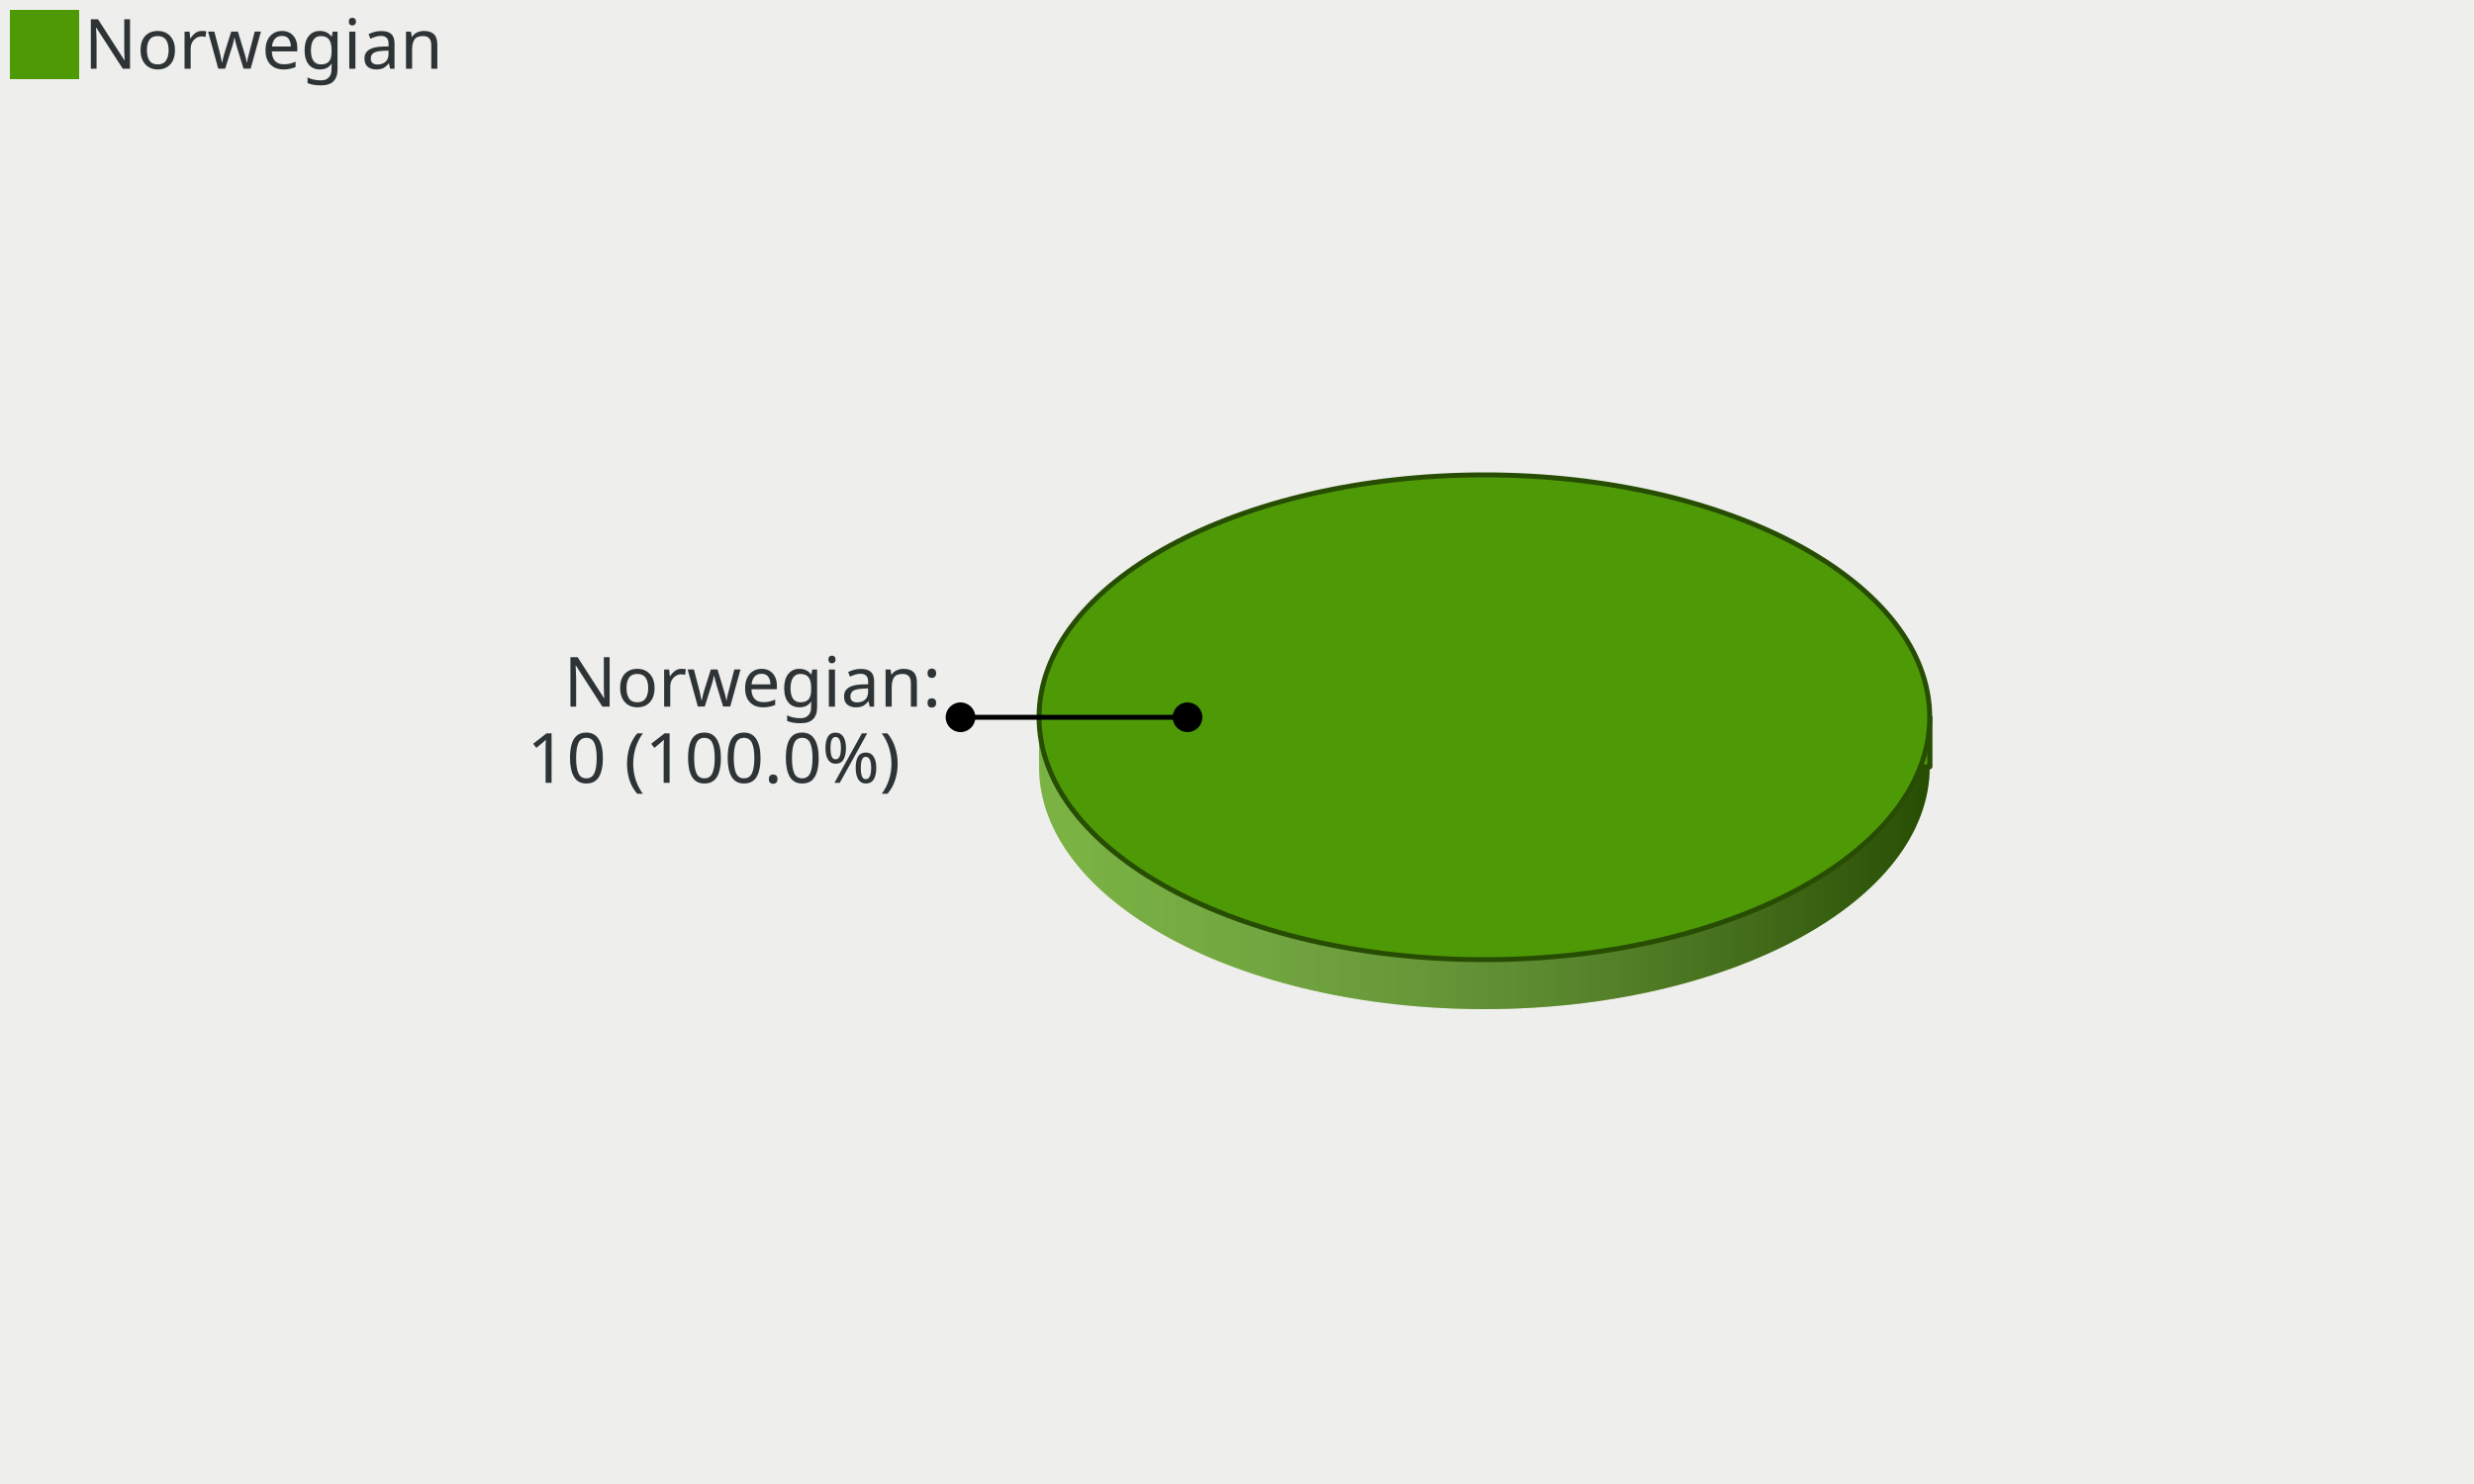
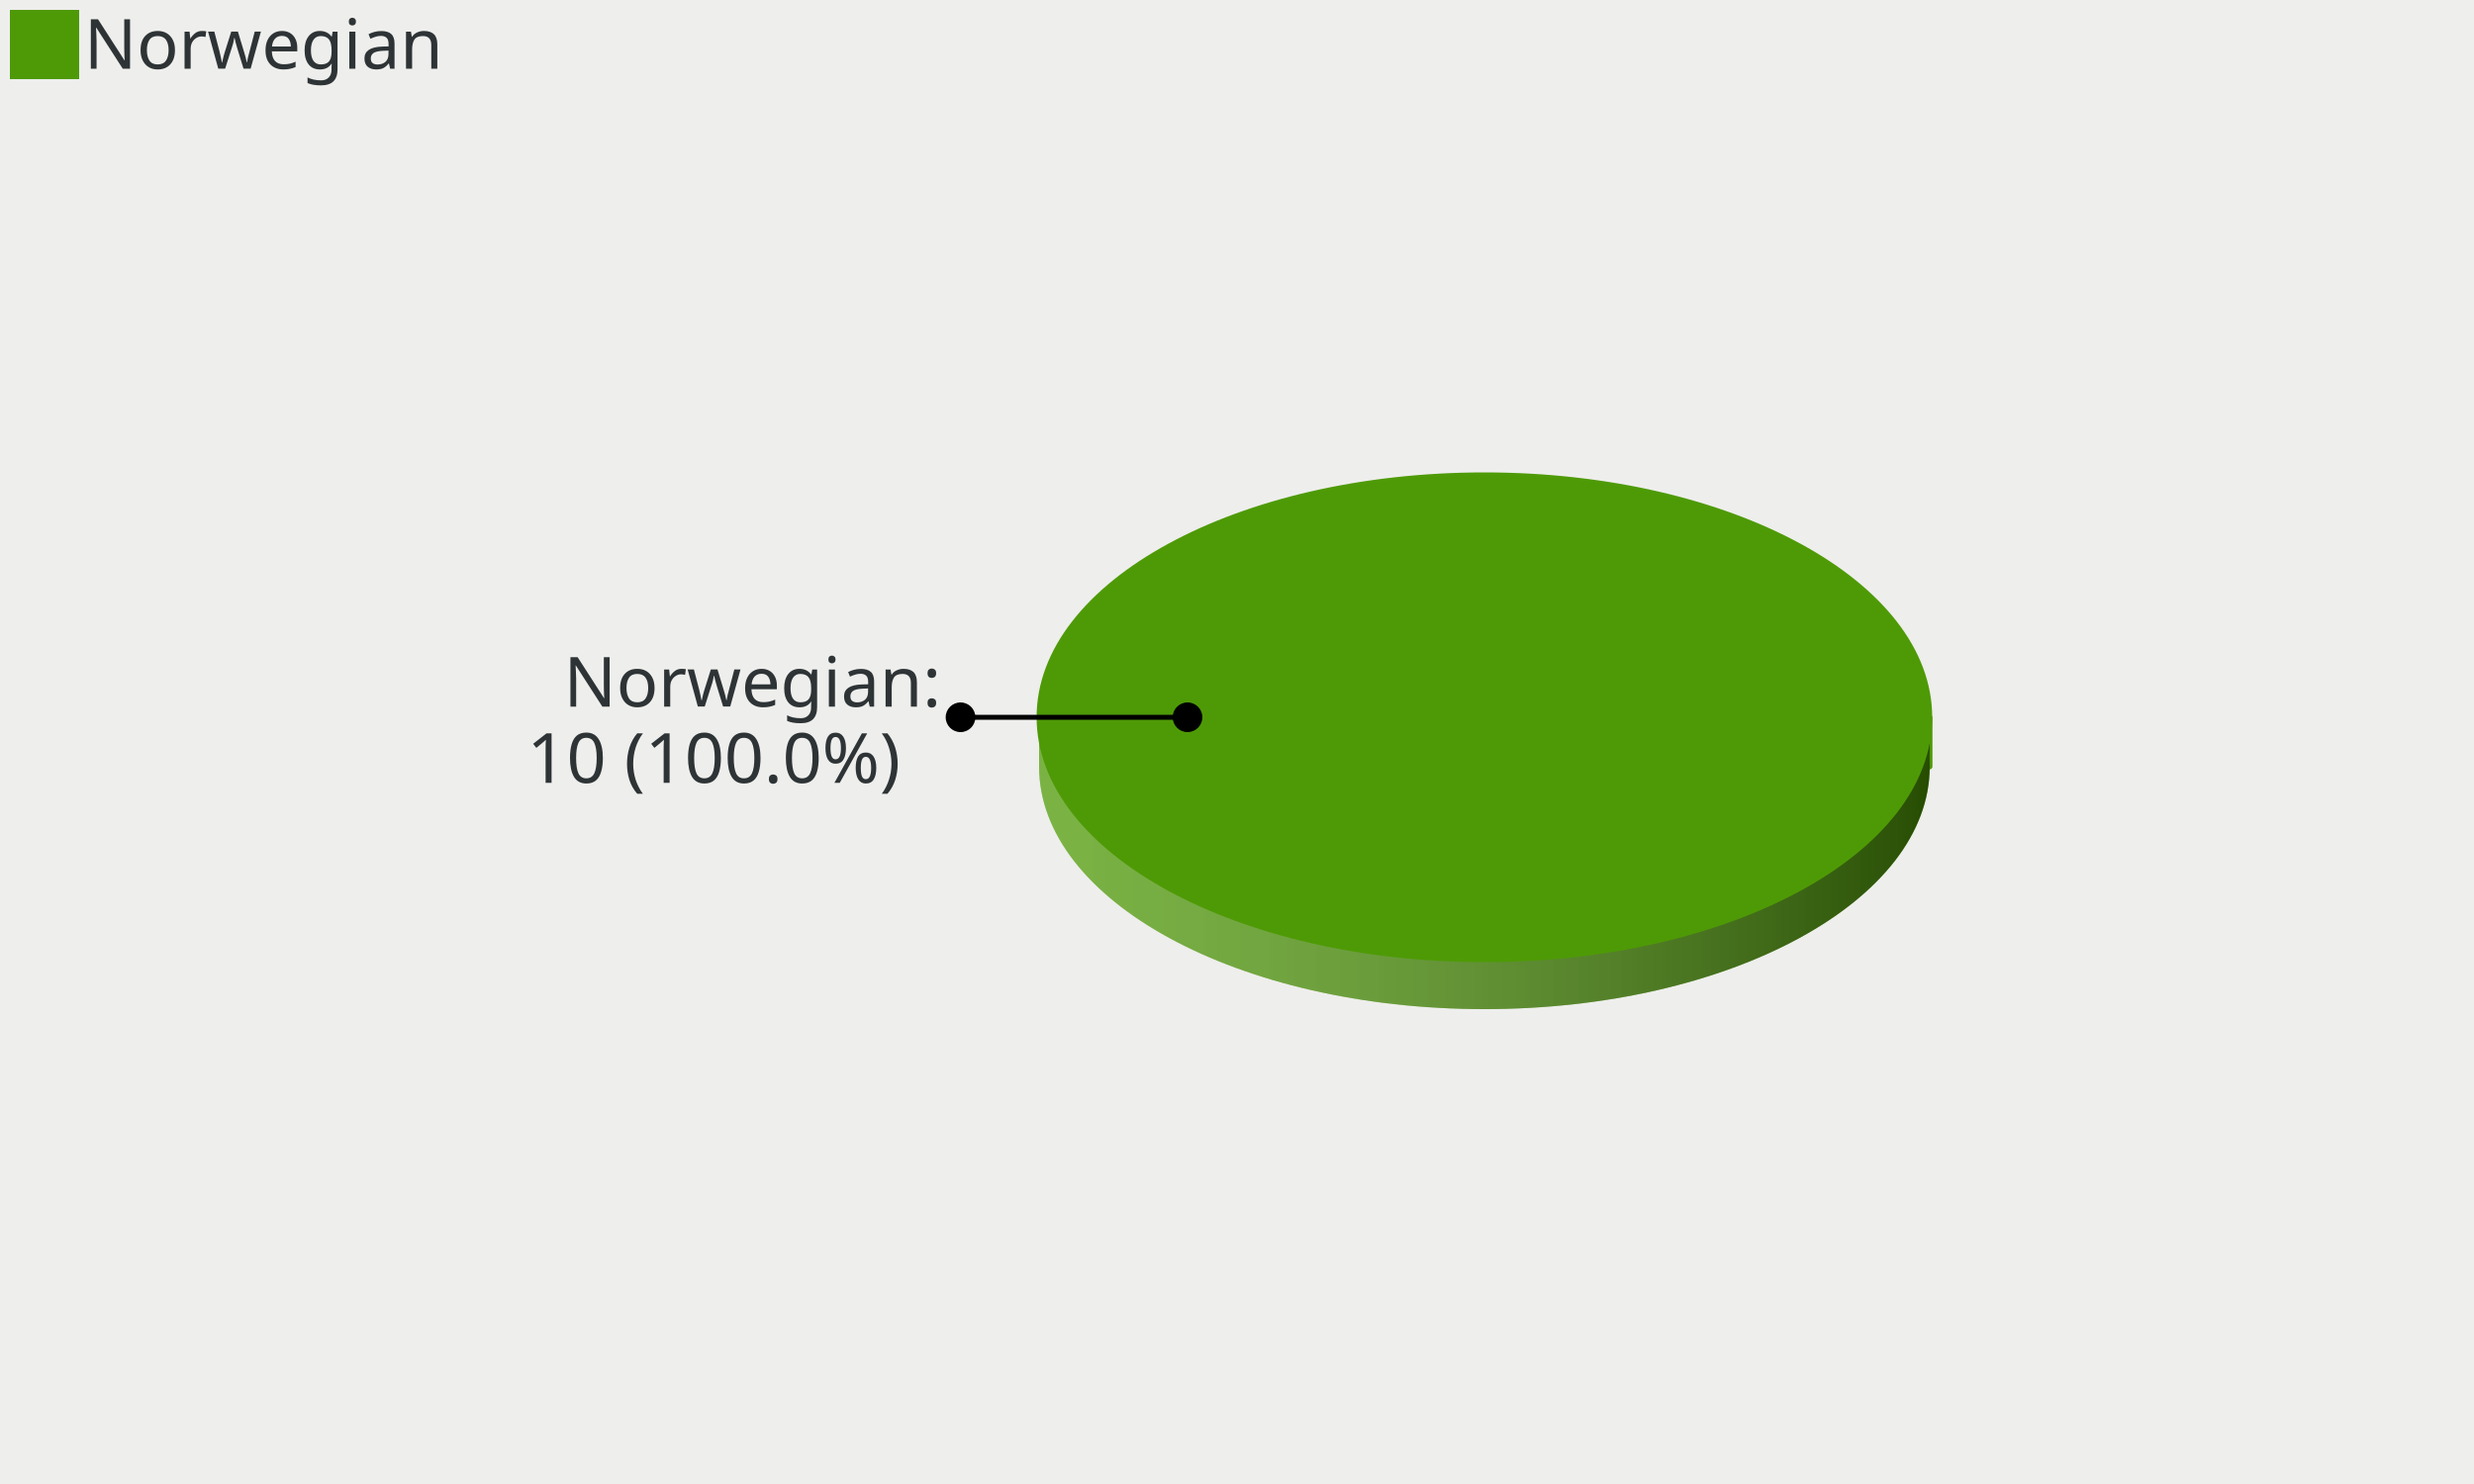
<svg xmlns="http://www.w3.org/2000/svg" xmlns:xlink="http://www.w3.org/1999/xlink" width="500" height="300" version="1.0" id="ezcGraph">
  <defs>
    <linearGradient id="Definition_LinearGradient_210_145_390_145_ffffffbf_0000007f">
      <stop offset="0" style="stop-color: #ffffff; stop-opacity: 0.25;" />
      <stop offset="1" style="stop-color: #000000; stop-opacity: 0.50;" />
    </linearGradient>
    <linearGradient id="LinearGradient_210_145_390_145_ffffffbf_0000007f" x1="210" y1="145" x2="390" y2="145" gradientUnits="userSpaceOnUse" xlink:href="#Definition_LinearGradient_210_145_390_145_ffffffbf_0000007f" />
  </defs>
  <g id="ezcGraphChart" color-rendering="optimizeQuality" shape-rendering="geometricPrecision" text-rendering="optimizeLegibility">
    <path d=" M 0,300 L 0,0 L 500,0 L 500,300 L 0,300 z " style="fill: #eeeeec; fill-opacity: 1.00; stroke: none;" id="ezcGraphPolygon_1" />
    <path d=" M 0,300 L 0,0 L 100,0 L 100,300 L 0,300 z " style="fill: #000000; fill-opacity: 0.00; stroke: none;" id="ezcGraphPolygon_2" />
    <path d=" M 2,16 L 2,2 L 16,2 L 16,16 L 2,16 z " style="fill: #4e9a06; fill-opacity: 1.00; stroke: none;" id="ezcGraphPolygon_3" />
-     <path d="M 210.00,155.00 A 90.00,49.00 0 0,0 390.00,155.00 L 390.00,145.00 A 90.00,49 0 0,1 210.00,145.00 z" style="fill: #4e9a06; fill-opacity: 1.00; stroke: none;" id="ezcGraphCircularArc_5" />
+     <path d=" M 390,145 L 300,145 L 300,155 L 390,155 L 390,145 z " style="fill: #4e9a06; fill-opacity: 1.00; stroke: none;" id="ezcGraphPolygon_5" />
+     <path d=" M 390,145 L 300,145 L 300,155 L 390,155 L 390,145 z " style="fill: none; stroke: #4e9a06; stroke-width: 1; stroke-opacity: 1.00; stroke-linecap: round; stroke-linejoin: round;" id="ezcGraphPolygon_6" />
+     <path d=" M 390,145 L 300,145 L 300,155 L 390,155 L 390,145 z " style="fill: #4e9a06; fill-opacity: 1.00; stroke: none;" id="ezcGraphPolygon_7" />
+     <path d=" M 390,145 L 300,145 L 300,155 L 390,155 L 390,145 z " style="fill: none; stroke: #4e9a06; stroke-width: 1; stroke-opacity: 1.00; stroke-linecap: round; stroke-linejoin: round;" id="ezcGraphPolygon_8" />
+     <path d="M 210.00,155.00 A 90.00,49.00 0 0,0 390.00,155.00 L 390.00,145.00 A 90.00,49 0 0,1 210.00,145.00 z" style="fill: #4e9a06; fill-opacity: 1.00; stroke: none;" id="ezcGraphCircularArc_9" />
    <path d="M 210.00,155.00 A 90.00,49.00 0 0,0 390.00,155.00 L 390.00,145.00 A 90.00,49 0 0,1 210.00,145.00 z" style="fill: url(#LinearGradient_210_145_390_145_ffffffbf_0000007f); stroke: none;" />
-     <path d="M 390.00,155.00 A 90.00,49.00 0 0,0 210.00,155.00 L 210.00,145.00 A 90.00,49 0 0,1 390.00,145.00 z" style="fill: #4e9a06; fill-opacity: 1.00; stroke: none;" id="ezcGraphCircularArc_6" />
+     <path d="M 390.00,155.00 A 90.00,49.00 0 0,0 210.00,155.00 L 210.00,145.00 A 90.00,49 0 0,1 390.00,145.00 z" style="fill: #4e9a06; fill-opacity: 1.00; stroke: none;" id="ezcGraphCircularArc_10" />
    <path d="M 390.00,155.00 A 90.00,49.00 0 0,0 210.00,155.00 L 210.00,145.00 A 90.00,49 0 0,1 390.00,145.00 z" style="fill: url(#LinearGradient_210_145_390_145_ffffffbf_0000007f); stroke: none;" />
-     <path d=" M 390,145 L 300,145 L 300,155 L 390,155 L 390,145 z " style="fill: #4e9a06; fill-opacity: 1.00; stroke: none;" id="ezcGraphPolygon_7" />
-     <path d=" M 390,145 L 300,145 L 300,155 L 390,155 L 390,145 z " style="fill: none; stroke: #274d03; stroke-width: 1; stroke-opacity: 1.00; stroke-linecap: round; stroke-linejoin: round;" id="ezcGraphPolygon_8" />
-     <path d=" M 390,145 L 300,145 L 300,155 L 390,155 L 390,145 z " style="fill: #4e9a06; fill-opacity: 1.00; stroke: none;" id="ezcGraphPolygon_9" />
-     <path d=" M 390,145 L 300,145 L 300,155 L 390,155 L 390,145 z " style="fill: none; stroke: #274d03; stroke-width: 1; stroke-opacity: 1.00; stroke-linecap: round; stroke-linejoin: round;" id="ezcGraphPolygon_10" />
    <ellipse cx="300" cy="145" rx="90" ry="49" style="fill: #4e9a06; fill-opacity: 1.00; stroke: none;" id="ezcGraphCircle_11" />
-     <ellipse cx="300" cy="145" rx="90" ry="49" style="fill: none; stroke: #274d03; stroke-width: 1; stroke-opacity: 1.00; stroke-linecap: round; stroke-linejoin: round;" id="ezcGraphCircle_12" />
+     <ellipse cx="300" cy="145" rx="90" ry="49" style="fill: none; stroke: #4e9a06; stroke-width: 1; stroke-opacity: 1.00; stroke-linecap: round; stroke-linejoin: round;" id="ezcGraphCircle_12" />
    <path d=" M 240,145 L 194.125,145" style="fill: none; stroke: #000000; stroke-width: 1; stroke-opacity: 1.00; stroke-linecap: round; stroke-linejoin: round;" id="ezcGraphLine_13" />
    <ellipse cx="240" cy="145" rx="3" ry="3" style="fill: #000000; fill-opacity: 1.00; stroke: none;" id="ezcGraphCircle_14" />
    <ellipse cx="194.125" cy="145" rx="3" ry="3" style="fill: #000000; fill-opacity: 1.00; stroke: none;" id="ezcGraphCircle_15" />
    <g id="ezcGraphTextBox_4">
      <path d=" M 16.5,17 L 16.5,1.5 L 84.78,1.5 L 84.78,17 L 16.5,17 z " style="fill: #ffffff; fill-opacity: 0.00; stroke: none;" id="ezcGraphPolygon_17" />
      <text id="ezcGraphTextBox_4_text" x="17" text-length="66.78px" y="13.9" style="font-size: 14px; font-family: sans-serif; fill: #2e3436; fill-opacity: 1.00; stroke: none;">Norwegian</text>
    </g>
    <g id="ezcGraphTextBox_16">
      <path d=" M 106.005,160.05 L 106.005,130.45 L 189.125,130.45 L 189.125,160.05 L 106.005,160.05 z " style="fill: #ffffff; fill-opacity: 0.00; stroke: none;" id="ezcGraphPolygon_18" />
      <text id="ezcGraphTextBox_16_text" x="113.925" text-length="74.2px" y="142.85" style="font-size: 14px; font-family: sans-serif; fill: #2e3436; fill-opacity: 1.00; stroke: none;">Norwegian:</text>
      <text id="ezcGraphTextBox_16_text" x="106.505" text-length="81.62px" y="158.25" style="font-size: 14px; font-family: sans-serif; fill: #2e3436; fill-opacity: 1.00; stroke: none;">10 (100.0%)</text>
    </g>
  </g>
</svg>
